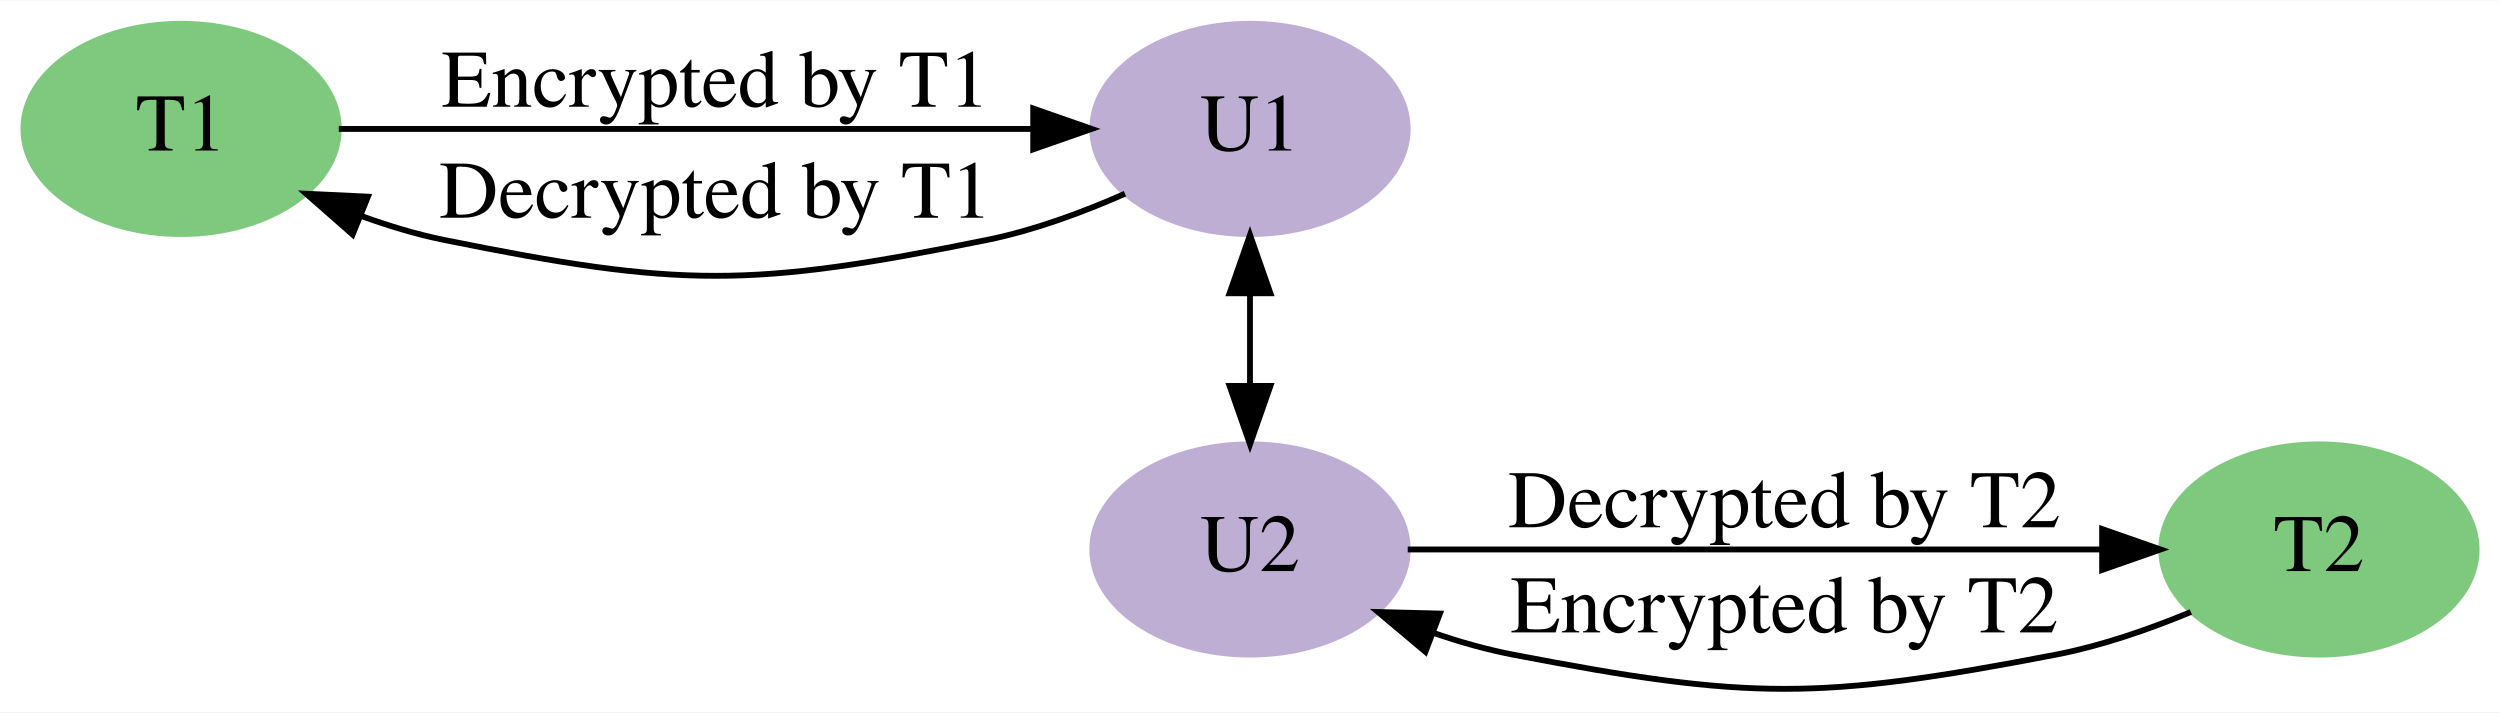
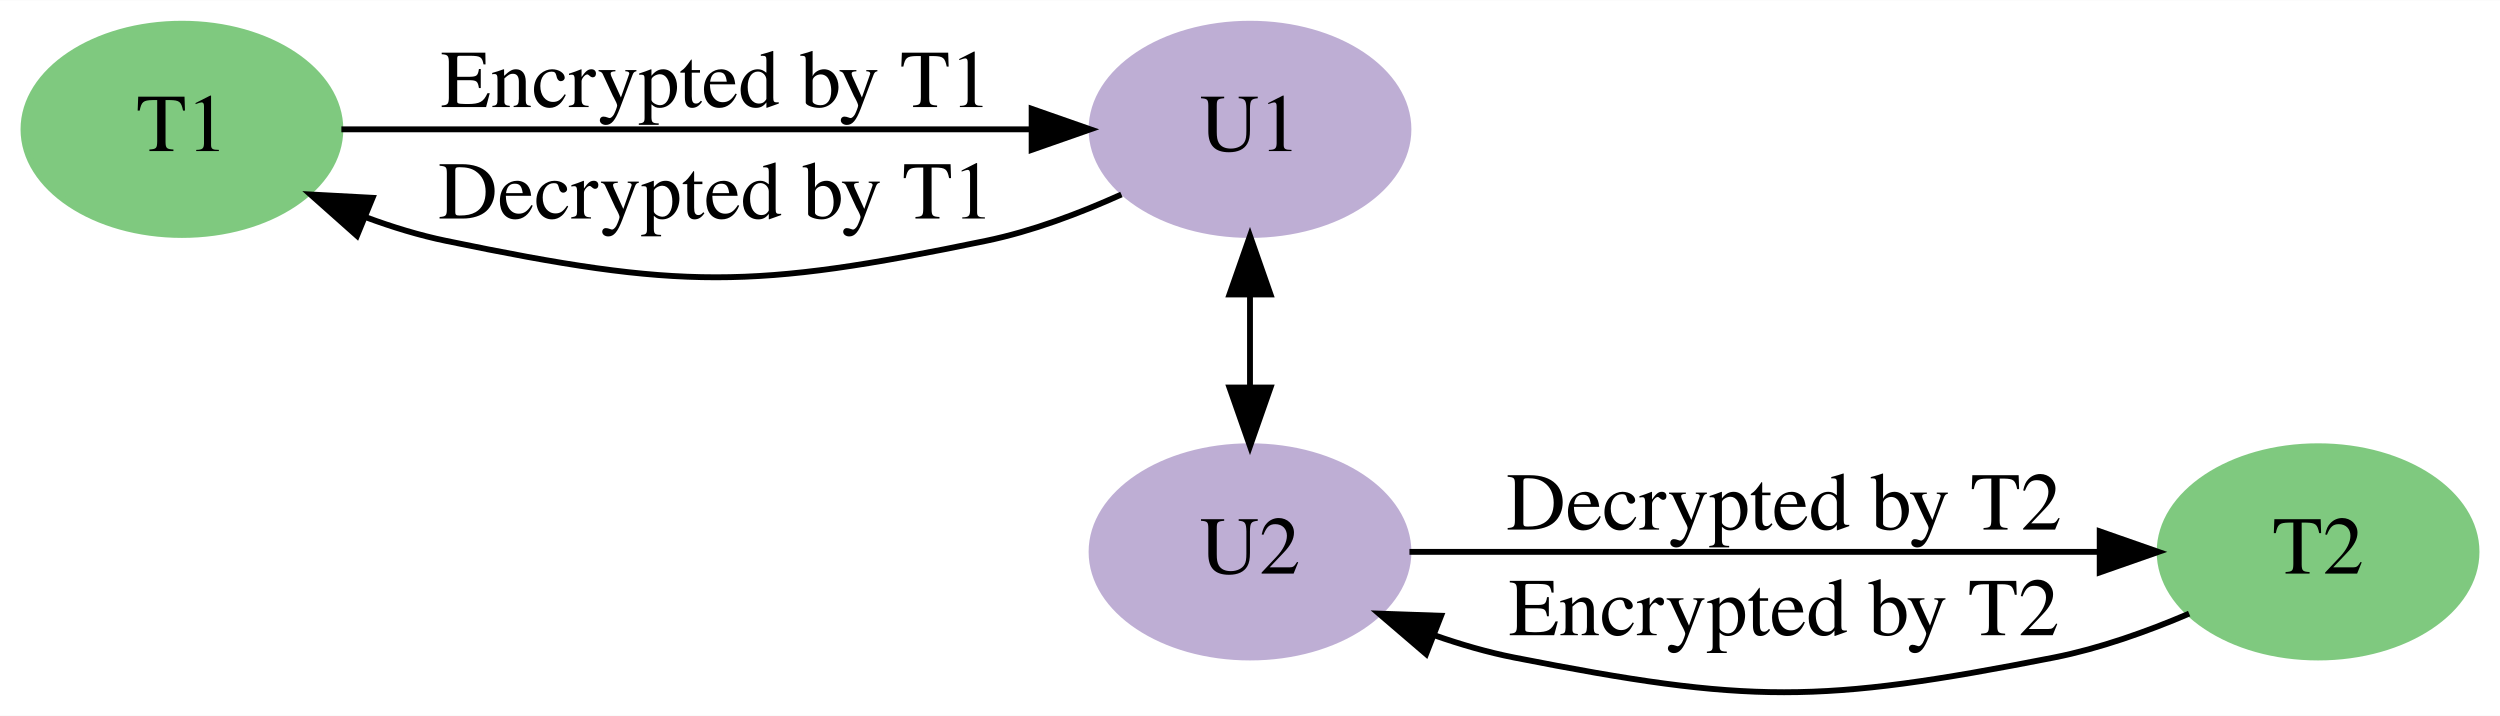
- <svg xmlns="http://www.w3.org/2000/svg" width="428pt" height="122pt" viewBox="0.00 0.00 428.00 121.86">
-   <g id="graph0" class="graph" transform="scale(1 1) rotate(0) translate(4 117.8623)">
-     <polygon fill="#ffffff" stroke="transparent" points="-4,4 -4,-117.862 424,-117.862 424,4 -4,4" />
+ <svg xmlns="http://www.w3.org/2000/svg" width="426pt" height="122pt" viewBox="0.00 0.00 426.00 121.92">
+   <g id="graph0" class="graph" transform="scale(1 1) rotate(0) translate(4 117.92)">
+     <polygon fill="white" stroke="transparent" points="-4,4 -4,-117.92 422,-117.92 422,4 -4,4" />
    <g id="node1" class="node">
-       <ellipse fill="#7fc97f" stroke="#7fc97f" cx="27" cy="-95.862" rx="27" ry="18" />
-       <text text-anchor="middle" x="27" y="-92.162" font-family="Times,serif" font-size="14.00" fill="#000000">T1</text>
+       <ellipse fill="#7fc97f" stroke="#7fc97f" cx="27" cy="-95.92" rx="27" ry="18" />
+       <text text-anchor="middle" x="27" y="-92.22" font-family="Times,serif" font-size="14.00">T1</text>
    </g>
    <g id="node2" class="node">
-       <ellipse fill="#beaed4" stroke="#beaed4" cx="210" cy="-95.862" rx="27" ry="18" />
-       <text text-anchor="middle" x="210" y="-92.162" font-family="Times,serif" font-size="14.00" fill="#000000">U1</text>
+       <ellipse fill="#beaed4" stroke="#beaed4" cx="209" cy="-95.92" rx="27" ry="18" />
+       <text text-anchor="middle" x="209" y="-92.22" font-family="Times,serif" font-size="14.00">U1</text>
    </g>
    <g id="edge1" class="edge">
-       <path fill="none" stroke="#000000" d="M54.002,-95.862C85.358,-95.862 137.273,-95.862 172.524,-95.862" />
-       <polygon fill="#000000" stroke="#000000" points="172.887,-99.362 182.887,-95.862 172.887,-92.362 172.887,-99.362" />
-       <text text-anchor="middle" x="118.5" y="-99.662" font-family="Times,serif" font-size="14.00" fill="#000000">Encrypted by T1</text>
+       <path fill="none" stroke="black" d="M54.17,-95.92C85.1,-95.92 136.75,-95.92 171.57,-95.92" />
+       <polygon fill="black" stroke="black" points="171.79,-99.42 181.79,-95.92 171.79,-92.42 171.79,-99.42" />
+       <text text-anchor="middle" x="118" y="-99.72" font-family="Times,serif" font-size="14.00">Encrypted by T1</text>
    </g>
    <g id="edge2" class="edge">
-       <path fill="none" stroke="#000000" d="M188.589,-84.767C181.302,-81.553 172.979,-78.478 165,-76.862 124.489,-68.66 112.511,-68.66 72,-76.862 67.262,-77.822 62.404,-79.296 57.712,-81.007" />
-       <polygon fill="#000000" stroke="#000000" points="56.371,-77.775 48.411,-84.767 58.994,-84.264 56.371,-77.775" />
-       <text text-anchor="middle" x="118.5" y="-80.662" font-family="Times,serif" font-size="14.00" fill="#000000">Decrypted by T1</text>
+       <path fill="none" stroke="black" d="M187.09,-84.82C179.97,-81.61 171.82,-78.53 164,-76.92 123.96,-68.64 112.04,-68.64 72,-76.92 67.48,-77.85 62.85,-79.27 58.37,-80.93" />
+       <polygon fill="black" stroke="black" points="56.83,-77.78 48.91,-84.82 59.49,-84.25 56.83,-77.78" />
+       <text text-anchor="middle" x="118" y="-80.72" font-family="Times,serif" font-size="14.00">Decrypted by T1</text>
    </g>
    <g id="node4" class="node">
-       <ellipse fill="#beaed4" stroke="#beaed4" cx="210" cy="-23.862" rx="27" ry="18" />
-       <text text-anchor="middle" x="210" y="-20.162" font-family="Times,serif" font-size="14.00" fill="#000000">U2</text>
+       <ellipse fill="#beaed4" stroke="#beaed4" cx="209" cy="-23.92" rx="27" ry="18" />
+       <text text-anchor="middle" x="209" y="-20.22" font-family="Times,serif" font-size="14.00">U2</text>
    </g>
    <g id="edge5" class="edge">
-       <path fill="none" stroke="#000000" d="M210,-67.654C210,-62.418 210,-57.183 210,-51.948" />
-       <polygon fill="#000000" stroke="#000000" points="206.5,-67.722 210,-77.722 213.5,-67.722 206.5,-67.722" />
-       <polygon fill="#000000" stroke="#000000" points="213.5,-51.862 210,-41.862 206.5,-51.862 213.5,-51.862" />
+       <path fill="none" stroke="black" d="M209,-67.71C209,-62.47 209,-57.24 209,-52" />
+       <polygon fill="black" stroke="black" points="205.5,-67.78 209,-77.78 212.5,-67.78 205.5,-67.78" />
+       <polygon fill="black" stroke="black" points="212.5,-51.92 209,-41.92 205.5,-51.92 212.5,-51.92" />
    </g>
    <g id="node3" class="node">
-       <ellipse fill="#7fc97f" stroke="#7fc97f" cx="393" cy="-23.862" rx="27" ry="18" />
-       <text text-anchor="middle" x="393" y="-20.162" font-family="Times,serif" font-size="14.00" fill="#000000">T2</text>
+       <ellipse fill="#7fc97f" stroke="#7fc97f" cx="391" cy="-23.92" rx="27" ry="18" />
+       <text text-anchor="middle" x="391" y="-20.22" font-family="Times,serif" font-size="14.00">T2</text>
    </g>
    <g id="edge3" class="edge">
-       <path fill="none" stroke="#000000" d="M371.077,-13.158C363.897,-10.182 355.767,-7.358 348,-5.862 307.413,1.954 295.587,1.954 255,-5.862 250.51,-6.727 245.898,-8.036 241.419,-9.561" />
-       <polygon fill="#000000" stroke="#000000" points="240.035,-6.342 231.923,-13.158 242.515,-12.889 240.035,-6.342" />
-       <text text-anchor="middle" x="301.5" y="-9.662" font-family="Times,serif" font-size="14.00" fill="#000000">Encrypted by T2</text>
+       <path fill="none" stroke="black" d="M369.03,-13.4C361.91,-10.36 353.77,-7.45 346,-5.92 305.88,1.97 294.12,1.97 254,-5.92 249.51,-6.8 244.89,-8.15 240.42,-9.71" />
+       <polygon fill="black" stroke="black" points="239.01,-6.51 230.97,-13.4 241.56,-13.03 239.01,-6.51" />
+       <text text-anchor="middle" x="300" y="-9.72" font-family="Times,serif" font-size="14.00">Encrypted by T2</text>
    </g>
    <g id="edge4" class="edge">
-       <path fill="none" stroke="#000000" d="M237.002,-23.862C268.358,-23.862 320.273,-23.862 355.524,-23.862" />
-       <polygon fill="#000000" stroke="#000000" points="355.887,-27.362 365.887,-23.862 355.887,-20.362 355.887,-27.362" />
-       <text text-anchor="middle" x="301.5" y="-27.662" font-family="Times,serif" font-size="14.00" fill="#000000">Decrypted by T2</text>
+       <path fill="none" stroke="black" d="M236.17,-23.92C267.1,-23.92 318.75,-23.92 353.57,-23.92" />
+       <polygon fill="black" stroke="black" points="353.79,-27.42 363.79,-23.92 353.79,-20.42 353.79,-27.42" />
+       <text text-anchor="middle" x="300" y="-27.72" font-family="Times,serif" font-size="14.00">Decrypted by T2</text>
    </g>
  </g>
</svg>
